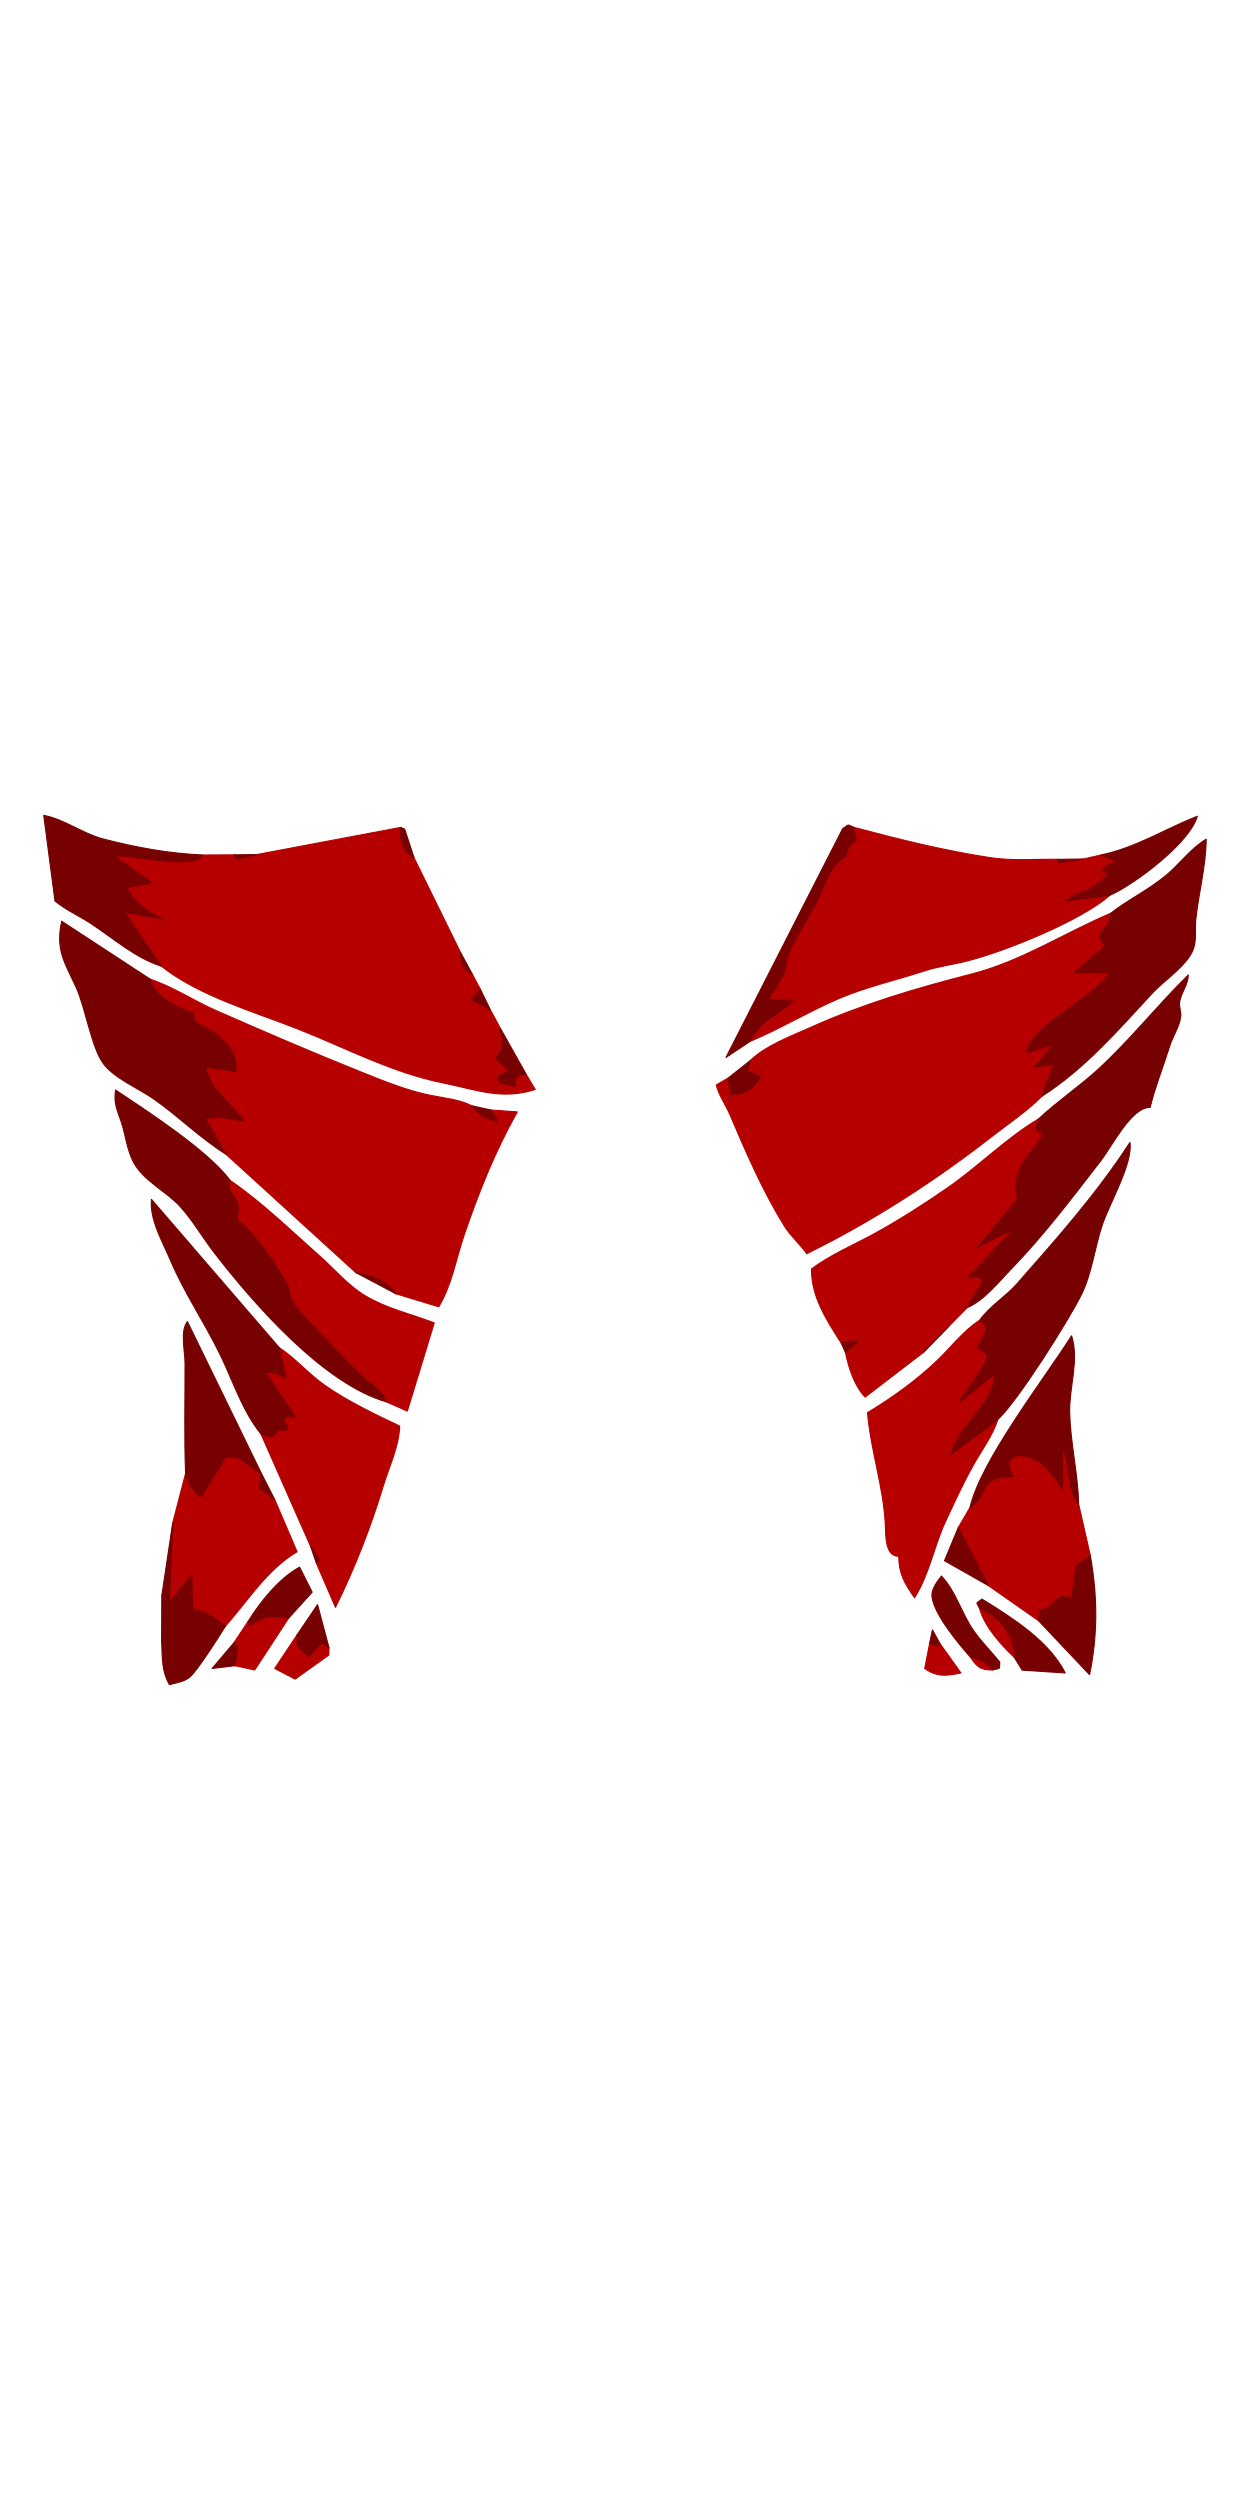
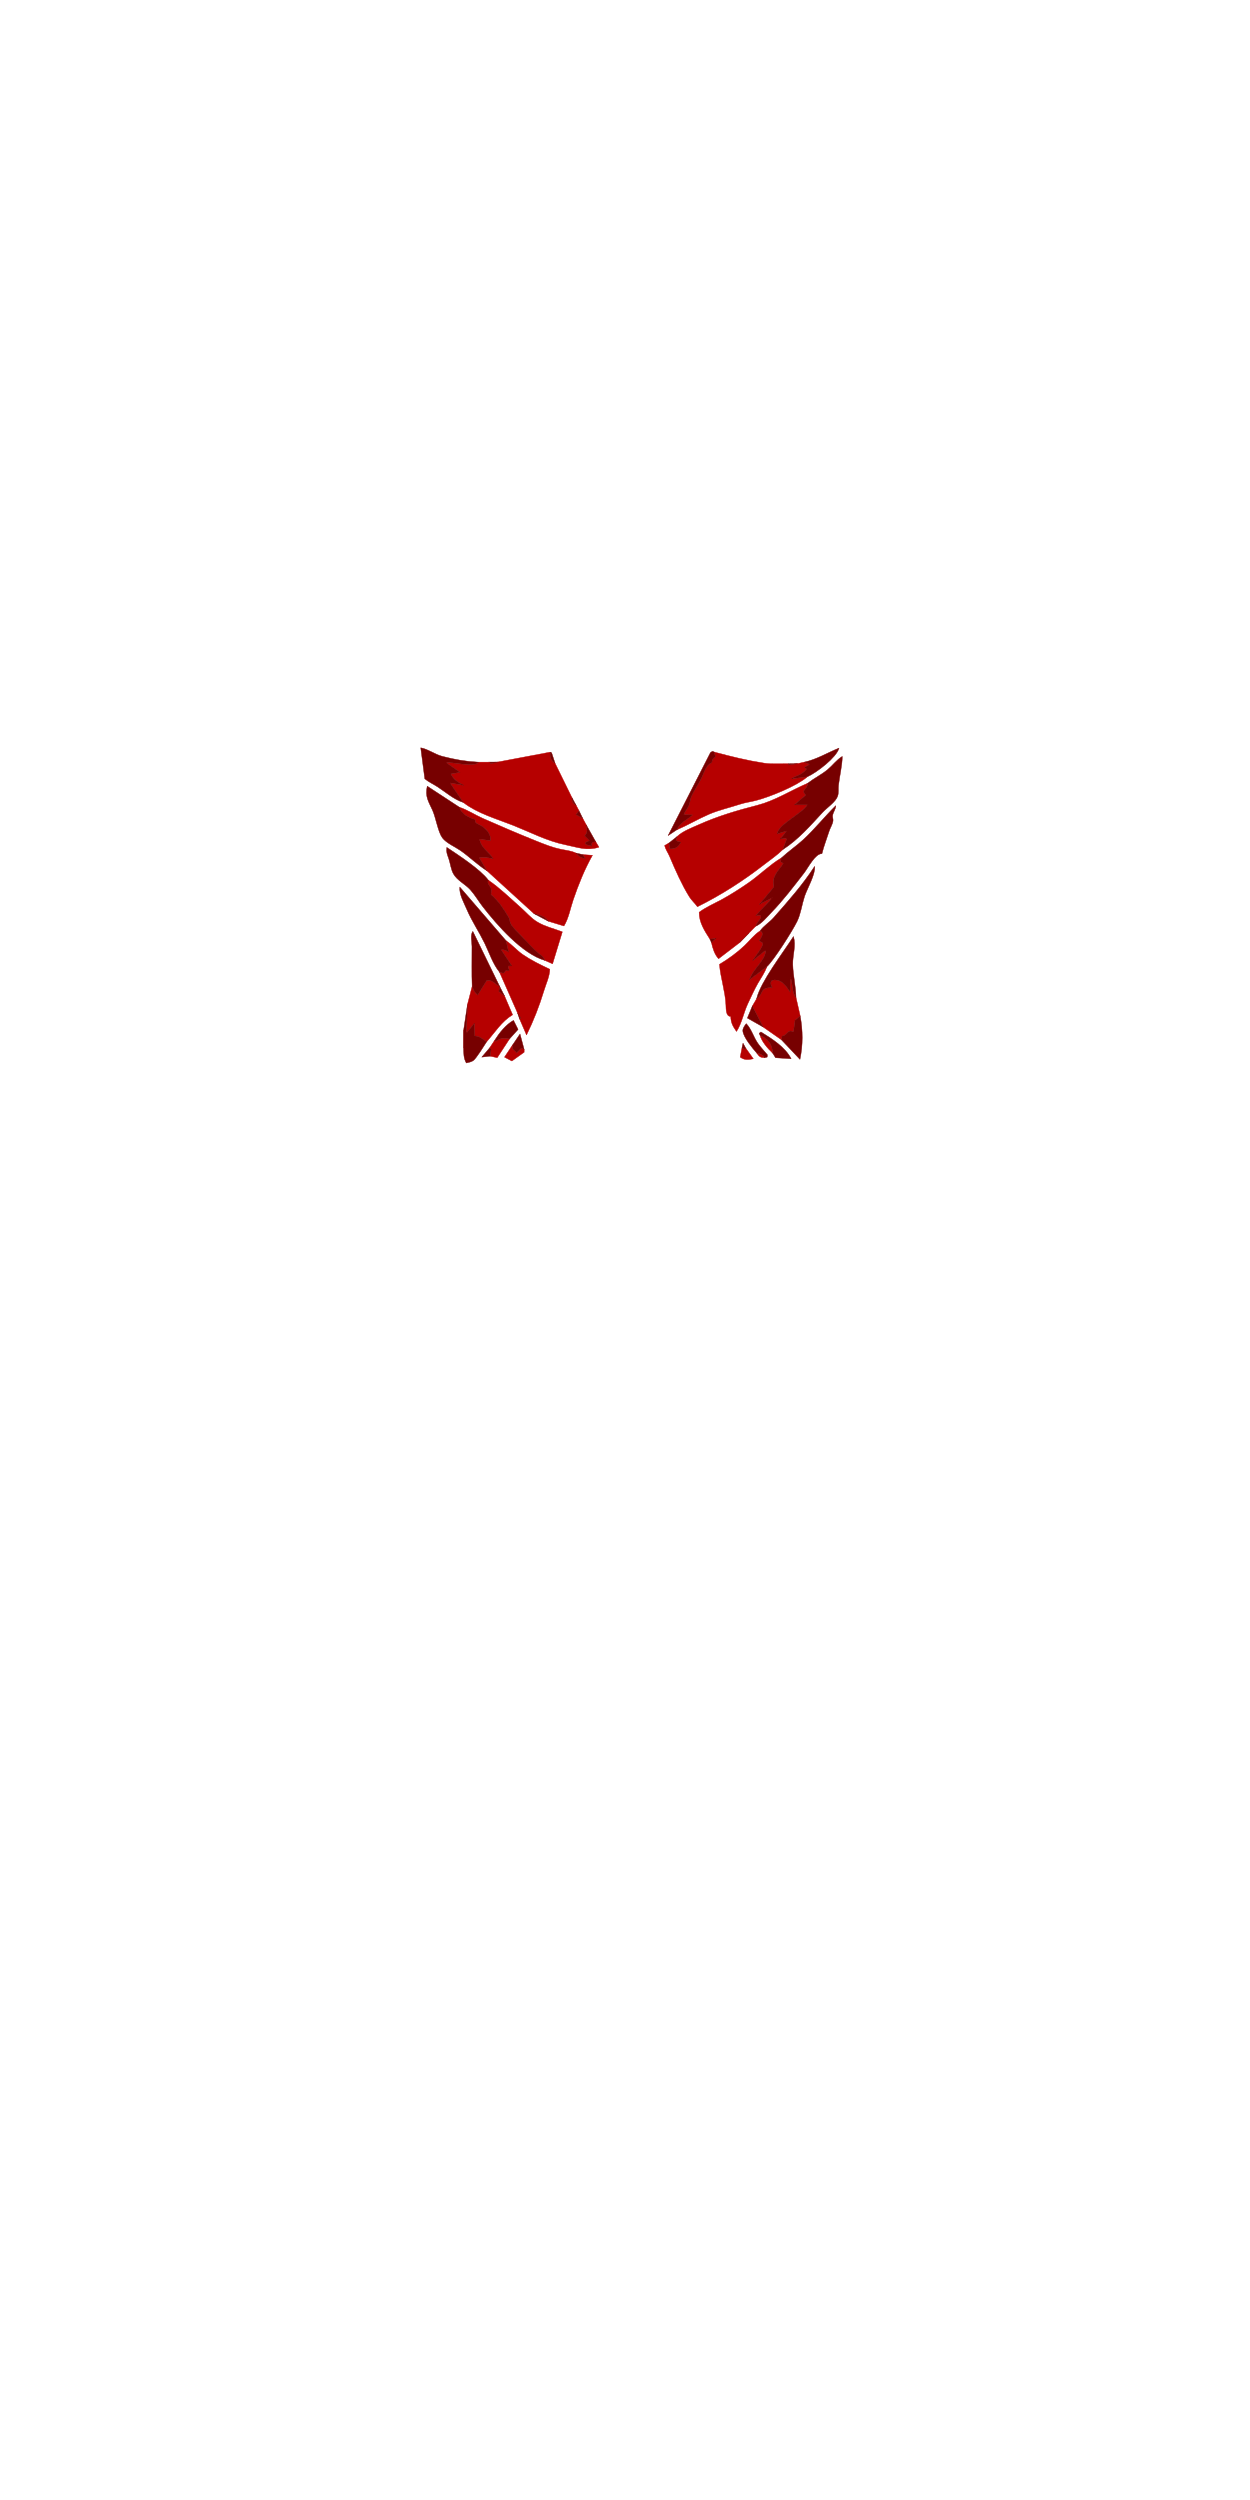
<svg xmlns="http://www.w3.org/2000/svg" viewBox="0 0 768 1536" width="768" height="1536">
-   <g transform="translate(-685.981,-766.017) scale(2.757683)">
-     <path d="M338 462.12C337.85 465.25 338.36 467.34 341.01 468.92C344.46 475.94 347.91 482.96 351.36 489.98C351.43 492.51 351.91 493.46 354 494.85C354.58 495.94 355.17 497.04 355.75 498.13C355.13 498.92 354.5 499.71 353.88 500.5C355.25 501.25 356.62 502 358 502.76C358.75 504.14 359.5 505.53 360.25 506.92C360.6 509.82 361.32 511.15 359.25 513.5C360.25 514.5 361.25 515.5 362.25 516.5C357.21 518.01 360.3 519.28 363.5 519.8C363.58 517.44 363.5 517.41 365.99 517.14C366.66 518.26 367.33 519.38 368 520.5C360.59 522.93 354.77 520.53 347.48 519.05C336.09 516.74 326.14 511.41 315.4 507.14C305.35 503.15 293.26 499.78 284.7 493.04C281.97 489.03 279.23 485.01 276.5 481C279.33 481.5 282.17 482 285 482.5C281.66 480.83 278.58 478.89 277 475.5C278.89 475.17 280.78 474.83 282.67 474.5C279.82 472.5 276.97 470.5 274.13 468.5C278.51 468.11 291.69 471.76 294 468.27C296.32 468.25 298.65 468.24 300.97 468.23C301.15 468.54 301.32 468.86 301.5 469.18C302.98 468.84 304.46 468.5 305.94 468.17C316.63 466.15 327.31 464.14 338 462.12ZM438.89 462.08C448.98 464.77 459.23 467.33 469.54 468.88C474.35 469.6 479.5 469.16 484.34 469.23C484.39 469.49 484.45 469.74 484.5 470C486.36 469.72 488.22 469.45 490.08 469.17C491.42 468.87 492.75 468.56 494.08 468.26C495.22 468.72 496.36 469.19 497.5 469.65C496.98 469.97 494.52 471.02 494.34 471.55C494.23 471.87 495.43 472.11 495.41 472.49C495.37 473.15 493.19 474.78 492.66 475.15C490.62 476.55 488.21 476.91 486.33 478.5C489.57 478.08 492.8 477.66 496.03 477.24C489.7 482.86 472.78 489.69 464.43 491.83C461.15 492.68 457.8 493.07 454.57 494.14C448.36 496.17 441.72 497.66 435.72 500.22C428.96 503.11 422.58 506.99 415.84 509.81C417.98 505.07 421.99 504.1 425.5 500.67C423.71 500.61 421.92 500.56 420.13 500.5C420.92 498.42 422.44 496.82 423.31 494.8C423.98 493.27 423.91 491.58 424.56 490.01C426.31 485.75 429.25 481.86 431.2 477.65C432.9 473.99 433.66 470.42 437.33 468.5C437.56 466.6 437.89 466.16 439.5 465C439.3 464.03 439.1 463.05 438.89 462.08ZM496.16 481.28C496.08 485.44 491.82 484.95 495 488.5C492.69 490.5 490.39 492.5 488.08 494.5C490.72 494.5 493.36 494.5 496 494.5C492.31 500.24 478.04 506.53 477.5 512.33C479.47 511.72 481.44 511.11 483.42 510.5C482.03 512.17 480.64 513.83 479.25 515.5C480.67 515.33 482.08 515.17 483.5 515C482.64 517.33 481.78 519.66 480.93 521.98C477.54 525.38 473.44 528.11 469.64 531.07C456.74 541.1 443.19 549.83 428.5 557.09C427.01 554.99 424.9 553.17 423.55 551C418.78 543.34 414.91 534.43 411.39 526.14C410.38 523.78 408.97 522.01 408.34 519.5C409.23 518.98 410.12 518.47 411 517.95C411.17 519.16 411.33 520.36 411.5 521.57C415.03 521.56 416.56 520.66 418.25 517.5C417.25 517.17 416.25 516.83 415.25 516.5C415.49 515.67 415.73 514.83 415.98 514C419.45 510.68 424.82 508.71 429.24 506.73C440.99 501.45 452.87 497.96 465.31 494.76C476.31 491.93 485.87 485.65 496.16 481.28ZM282.24 495.95C287.19 497.57 291.84 500.69 296.66 502.82C307.56 507.63 318.62 512.38 329.69 516.81C334.47 518.72 339.53 520.78 344.59 521.8C347.75 522.45 350.96 522.69 353.89 524.14C355.38 526.08 357.1 527.2 359.6 527.5C359.11 526.69 358.62 525.88 358.13 525.08C360.08 525.22 362.04 525.36 364 525.5C359.14 534.11 355.44 543.37 352.24 552.7C350.42 558.01 349.43 564.11 346.5 568.92C343.31 567.95 340.12 566.98 336.92 566.01C335.19 563.14 331.3 562.01 328.01 561.28C318.38 552.5 308.75 543.72 299.11 534.94C297.58 532.3 296.04 529.65 294.5 527C297.82 526.26 299.69 527.17 303 527.5C300.06 522.99 295.59 521.02 294.6 515.5C296.84 515.83 299.09 516.17 301.33 516.5C301.68 512.81 299.51 510.09 296.6 507.93C294.57 506.42 291.25 506 292 503.5C288 502.34 283.53 500.12 282.24 495.95ZM480.17 527.05C479.39 529.34 479.2 529.41 481.25 530.5C478.01 535.31 473.86 538.53 475.5 544.88C472.5 548.48 469.5 552.08 466.5 555.69C469.2 554.29 471.9 552.9 474.6 551.5C471.2 555.17 467.8 558.83 464.4 562.5C471.19 561.43 465.12 566.06 464.21 569.13C462.85 570.52 461.49 571.9 460.13 573.28C458.23 575.23 456.34 577.17 454.44 579.12C450.12 582.43 445.81 585.73 441.5 589.04C439.13 586.58 437.83 582.58 437.12 579.11C438.08 578.24 439.04 577.37 440 576.5C438.72 576.67 437.45 576.83 436.17 577C432.8 571.74 429.52 566.69 429.55 560.5C433.72 557.36 438.7 555.27 443.29 552.78C448.93 549.7 454.6 546.07 459.88 542.41C466.8 537.62 472.97 531.32 480.17 527.05ZM300.04 540.78C307.09 545.6 313.51 551.9 319.92 557.56C323.29 560.54 326.18 564.08 330.07 566.43C334.93 569.37 340.3 570.5 345.5 572.52C343.5 579.07 341.5 585.62 339.5 592.17C337.94 591.48 336.38 590.78 334.82 590.09C333.83 587.24 331.41 586.34 329.22 584.26C325.31 580.57 321.74 576.35 317.93 572.55C316.5 571.12 314.31 568.89 313.54 567.01C313.08 565.87 313.34 564.97 312.64 563.77C309.52 558.48 306.36 553.58 301.63 549.5C301.63 548.6 301.97 547.48 301.84 546.57C301.45 543.89 298.91 543.34 300.04 540.78ZM466.98 571.96C469.85 573.33 467.71 575.63 466.5 578C466.82 578.27 468.42 579.09 468.63 579.58C469.32 581.23 463.23 588.44 462.5 590.25C465.17 588.1 467.83 585.95 470.5 583.8C470.16 590.41 462.26 595.51 460.5 601.92C464.03 599.28 467.56 596.65 471.08 594.01C469.9 597.65 467.51 600.81 465.63 604.16C463.35 608.21 461.34 612.62 459.38 616.83C456.88 622.21 455.71 628.83 452.5 633.74C450.29 630.52 449.05 628.51 448.98 624.5C445.92 624.54 446.11 619.89 446 617.5C445.6 608.95 442.72 600.89 442.03 592.5C447.44 589.27 452.89 585.33 457.46 580.98C460.59 578.01 463.37 574.25 466.98 571.96ZM310.96 578.02C314.59 580.39 317.52 583.91 321.11 586.42C326.17 589.94 332.23 592.86 337.8 595.5C337.66 600.02 335.53 604.3 334.21 608.65C331.29 618.22 327.91 626.88 323.5 635.88C322.07 632.58 320.65 629.29 319.22 625.99C319.48 625.83 319.74 625.66 320 625.5C319.32 624.44 318.64 623.38 317.97 622.33C314.27 613.96 310.58 605.59 306.88 597.22C307.42 597.4 308.84 597.99 309.4 597.85C310.17 597.66 310.15 596.7 310.82 596.39C311.34 596.16 312.48 596.83 312.75 596.18C313.12 595.28 311.51 594.28 312.51 593.48C312.63 593.39 314.23 593.51 314.5 593.44C312.32 590.13 310.13 586.81 307.95 583.5C309.97 583.45 310.64 583.79 312.5 585C311.99 582.67 311.48 580.35 310.96 578.02ZM489.07 612.9C489.93 616.68 490.79 620.47 491.65 624.25C490.6 625.08 489.55 625.92 488.5 626.75C488.17 629.13 487.83 631.5 487.5 633.88C483.46 632.29 484.48 635.71 480.5 636.63C480.38 637.37 480.26 638.11 480.14 638.86C476.4 636.24 472.66 633.63 468.93 631.02C466.71 626.71 464.48 622.4 462.26 618.1C463.13 616.62 463.99 615.14 464.86 613.66C469.57 610.56 466.24 606.72 474.5 606.75C472.71 603.96 473.39 601.43 477.31 602.18C481.21 602.92 483.52 606.65 485.5 609.67C485.5 606.51 485.5 603.36 485.5 600.2C487.32 604.34 486.28 609.48 489.07 612.9ZM307 606.07C306.84 607.11 306.67 608.16 306.5 609.2C307.65 610.09 308.81 610.99 309.96 611.88C311.62 615.75 313.28 619.63 314.94 623.5C308.24 627.47 304 634.42 298.99 640.06C296.23 638.23 294.89 636.61 291.67 636.5C291.61 633.89 291.56 631.28 291.5 628.67C289.83 630.71 288.17 632.76 286.5 634.8C286.74 628.9 286.98 623 287.23 617.1C288.18 613.41 289.14 609.73 290.1 606.04C291.08 608.34 291.36 609.72 293.5 611.33C295.33 608.39 297.17 605.44 299 602.5C302.97 601.8 303.64 604.55 307 606.07ZM284.85 632.98C284.83 636.6 284.81 640.22 284.79 643.84C284.81 640.22 284.83 636.6 284.85 632.98ZM466.98 636.08C471.9 638.28 474.49 641.61 474.74 647.04C471.76 644.25 468.02 640.04 466.98 636.08ZM313.04 638.31C310.53 642.15 308.01 646 305.5 649.84C304.05 649.52 302.6 649.2 301.14 648.89C301.35 647.42 301.55 645.96 301.75 644.5C301.45 644.28 301.15 644.05 300.84 643.83C301.9 642.24 302.95 640.65 304 639.07C304.17 639.34 304.33 639.61 304.5 639.88C307.82 637.64 309.25 637.64 313.04 638.31ZM314.94 642.03C314.96 642.85 314.98 643.68 315 644.5C315.83 645.27 316.67 646.03 317.5 646.8C318.5 645.82 319.5 644.83 320.5 643.85C321.02 644.2 321.53 644.55 322.05 644.9C322.04 645.43 322.03 645.97 322.03 646.5C319.52 648.29 317.01 650.09 314.5 651.88C312.99 651.09 311.47 650.29 309.96 649.5C311.62 647.01 313.28 644.52 314.94 642.03ZM455.88 643.86C456.42 644.1 456.96 644.34 457.5 644.58C457.73 644.38 457.96 644.18 458.18 643.97C459.74 646.15 461.29 648.32 462.84 650.5C459.65 651.17 457.48 651.46 454.78 649.5C455.15 647.62 455.51 645.74 455.88 643.86ZM465 647.03C467.26 647.43 468.45 647.96 469.89 649.84C467.25 649.85 466.45 649.21 465 647.03Z" fill="#b60000" fill-rule="evenodd" stroke="#b60000" stroke-width="0.25" stroke-linejoin="round" />
-     <path d="M294 468.27C291.69 471.76 278.51 468.11 274.13 468.5C276.97 470.5 279.82 472.5 282.67 474.5C280.78 474.83 278.89 475.17 277 475.5C278.58 478.89 281.66 480.83 285 482.5C282.17 482 279.33 481.5 276.5 481C279.23 485.01 281.97 489.03 284.7 493.04C278.73 491.1 274.14 486.9 268.98 483.52C266.32 481.78 263.45 480.53 261 478.5C260.17 472.15 259.33 465.79 258.5 459.44C263.01 460.26 267.15 463.5 271.76 464.7C279.2 466.62 286.28 467.93 294 468.27ZM496.03 477.24C492.8 477.66 489.57 478.08 486.33 478.5C488.21 476.91 490.62 476.55 492.66 475.15C493.19 474.78 495.37 473.15 495.41 472.49C495.43 472.11 494.23 471.87 494.34 471.55C494.52 471.02 496.98 469.97 497.5 469.65C496.36 469.19 495.22 468.72 494.08 468.26C501.84 466.62 508.28 462.5 515.5 459.63C513.96 465.39 501.67 474.76 496.03 477.24ZM438.89 462.08C439.1 463.05 439.3 464.03 439.5 465C437.89 466.16 437.56 466.6 437.33 468.5C433.66 470.42 432.9 473.99 431.2 477.65C429.25 481.86 426.31 485.75 424.56 490.01C423.91 491.58 423.98 493.27 423.31 494.8C422.44 496.82 420.92 498.42 420.13 500.5C421.92 500.56 423.71 500.61 425.5 500.67C421.99 504.1 417.98 505.07 415.84 509.81C414.06 511 412.28 512.18 410.5 513.37C419.17 496.38 427.83 479.39 436.5 462.4C437.93 461.57 437.33 461.27 438.89 462.08ZM338 462.12C338.3 462.25 338.61 462.37 338.91 462.5C339.61 464.64 340.31 466.78 341.01 468.92C338.36 467.34 337.85 465.25 338 462.12ZM480.93 521.98C481.78 519.66 482.64 517.33 483.5 515C482.08 515.17 480.67 515.33 479.25 515.5C480.64 513.83 482.03 512.17 483.42 510.5C481.44 511.11 479.47 511.72 477.5 512.33C478.04 506.53 492.31 500.24 496 494.5C493.36 494.5 490.72 494.5 488.08 494.5C490.39 492.5 492.69 490.5 495 488.5C491.82 484.95 496.08 485.44 496.16 481.28C500.08 478.23 504.55 476.09 508.4 472.93C511.6 470.31 513.97 466.85 517.5 464.74C517.42 470.64 515.84 476.6 515.18 482.51C514.94 484.7 515.38 487.09 514.64 489.19C513.38 492.79 508.08 496.24 505.51 499.02C497.96 507.18 490.4 515.95 480.93 521.98ZM300.97 468.23C302.63 468.21 304.28 468.19 305.94 468.17C304.46 468.5 302.98 468.84 301.5 469.18C301.32 468.86 301.15 468.54 300.97 468.23ZM484.34 469.23C486.26 469.21 488.17 469.19 490.08 469.17C488.22 469.45 486.36 469.72 484.5 470C484.45 469.74 484.39 469.49 484.34 469.23ZM282.24 495.95C283.53 500.12 288 502.34 292 503.5C291.25 506 294.57 506.42 296.6 507.93C299.51 510.09 301.68 512.81 301.33 516.5C299.09 516.17 296.84 515.83 294.6 515.5C295.59 521.02 300.06 522.99 303 527.5C299.69 527.17 297.82 526.26 294.5 527C296.04 529.65 297.58 532.3 299.11 534.94C293.37 531.37 288.49 526.43 282.92 522.56C279.63 520.27 274.17 517.98 271.78 514.74C269.13 511.16 267.78 502.26 265.72 497.75C263.22 492.29 261.07 489.44 262.5 483.03C269.08 487.33 275.66 491.64 282.24 495.95ZM351.36 489.98C352.24 491.6 353.12 493.22 354 494.85C351.91 493.46 351.43 492.51 351.36 489.98ZM464.21 569.13C465.12 566.06 471.19 561.43 464.4 562.5C467.8 558.83 471.2 555.17 474.6 551.5C471.9 552.9 469.2 554.29 466.5 555.69C469.5 552.08 472.5 548.48 475.5 544.88C473.86 538.53 478.01 535.31 481.25 530.5C479.2 529.41 479.39 529.34 480.17 527.05C484.37 523.09 489.22 519.87 493.46 515.97C500.62 509.38 506.59 501.79 513.5 495C513.44 497.26 511.96 498.74 511.57 501C511.38 502.1 511.97 503.17 511.81 504.34C511.53 506.5 510.01 508.71 509.37 510.8C507.96 515.35 506.11 519.89 505 524.5C500.86 524.37 496.49 533.18 493.98 536.42C487.58 544.67 481.31 553.01 474.02 560.52C471.13 563.5 468 567.53 464.21 569.13ZM355.75 498.13C356.5 499.67 357.25 501.21 358 502.76C356.62 502 355.25 501.25 353.88 500.5C354.5 499.71 355.13 498.92 355.75 498.13ZM360.25 506.92C362.17 510.32 364.08 513.73 365.99 517.14C363.5 517.41 363.58 517.44 363.5 519.8C360.3 519.28 357.21 518.01 362.25 516.5C361.25 515.5 360.25 514.5 359.25 513.5C361.32 511.15 360.6 509.82 360.25 506.92ZM415.98 514C415.73 514.83 415.49 515.67 415.25 516.5C416.25 516.83 417.25 517.17 418.25 517.5C416.56 520.66 415.03 521.56 411.5 521.57C411.33 520.36 411.17 519.16 411 517.95C412.66 516.63 414.32 515.32 415.98 514ZM300.04 540.78C298.91 543.34 301.45 543.89 301.84 546.57C301.97 547.48 301.63 548.6 301.63 549.5C306.36 553.58 309.52 558.48 312.64 563.77C313.34 564.97 313.08 565.87 313.54 567.01C314.31 568.89 316.5 571.12 317.93 572.55C321.74 576.35 325.31 580.57 329.22 584.26C331.41 586.34 333.83 587.24 334.82 590.09C320.82 586.1 305.3 568.24 296.54 556.94C293.94 553.59 291.76 549.74 288.91 546.6C285.86 543.24 280.85 540.93 278.59 536.88C277.06 534.15 276.75 530.65 275.76 527.71C274.8 524.88 274.08 523.63 274.5 520.63C281.62 525.38 295.14 534.15 300.04 540.78ZM353.89 524.14C355.3 524.45 356.71 524.76 358.13 525.08C358.62 525.88 359.11 526.69 359.6 527.5C357.1 527.2 355.38 526.08 353.89 524.14ZM471.08 594.01C467.56 596.65 464.03 599.28 460.5 601.92C462.26 595.51 470.16 590.41 470.5 583.8C467.83 585.95 465.17 588.1 462.5 590.25C463.23 588.44 469.32 581.23 468.63 579.58C468.42 579.09 466.82 578.27 466.5 578C467.71 575.63 469.85 573.33 466.98 571.96C469.22 568.8 472.73 566.74 475.32 563.81C484.19 553.75 493.2 543.61 500.5 532.31C501.19 536.94 495.94 545.89 494.31 550.76C492.64 555.77 492.03 561.47 489.68 566.21C486.8 572.03 475.47 589.97 471.08 594.01ZM310.96 578.02C311.48 580.35 311.99 582.67 312.5 585C310.64 583.79 309.97 583.45 307.95 583.5C310.13 586.81 312.32 590.13 314.5 593.44C314.23 593.51 312.63 593.39 312.51 593.48C311.51 594.28 313.12 595.28 312.75 596.18C312.48 596.83 311.34 596.16 310.82 596.39C310.15 596.7 310.17 597.66 309.4 597.85C308.84 597.99 307.42 597.4 306.88 597.22C302.9 592.41 300.58 585.32 297.84 579.65C294.39 572.52 289.88 565.97 286.8 558.71C285.01 554.51 282.05 549.46 282.5 545C291.99 556.01 301.48 567.02 310.96 578.02ZM328.01 561.28C331.3 562.01 335.19 563.14 336.92 566.01C333.95 564.43 330.98 562.86 328.01 561.28ZM307 606.07C303.64 604.55 302.97 601.8 299 602.5C297.17 605.44 295.33 608.39 293.5 611.33C291.36 609.72 291.08 608.34 290.1 606.04C289.79 597.89 290 589.66 289.98 581.5C289.97 578.65 288.85 574.45 290.5 572.22C296 583.5 301.5 594.79 307 606.07ZM460.13 573.28C458.23 575.23 456.34 577.17 454.44 579.12C456.34 577.17 458.23 575.23 460.13 573.28ZM489.07 612.9C486.28 609.48 487.32 604.34 485.5 600.2C485.5 603.36 485.5 606.51 485.5 609.67C483.52 606.65 481.21 602.92 477.31 602.18C473.39 601.43 472.71 603.96 474.5 606.75C466.24 606.72 469.57 610.56 464.86 613.66C467.26 603.2 481.32 585.14 487.5 575.39C489.22 580.85 486.94 586.82 487.07 592.5C487.23 599.3 488.92 606.07 489.07 612.9ZM437.12 579.11C436.81 578.41 436.49 577.7 436.17 577C437.45 576.83 438.72 576.67 440 576.5C439.04 577.37 438.08 578.24 437.12 579.11ZM307 606.07C307.99 608.01 308.98 609.94 309.96 611.88C308.81 610.99 307.65 610.09 306.5 609.2C306.67 608.16 306.84 607.11 307 606.07ZM287.23 617.1C286.98 623 286.74 628.9 286.5 634.8C288.17 632.76 289.83 630.71 291.5 628.67C291.56 631.28 291.61 633.89 291.67 636.5C294.89 636.61 296.23 638.23 298.99 640.06C297.63 642.27 292.62 650.17 290.98 651.47C289.72 652.47 287.98 652.71 286.5 653.1C284.79 650.12 284.93 647.23 284.79 643.84C284.81 640.22 284.83 636.6 284.85 632.98C285.64 627.69 286.43 622.39 287.23 617.1ZM462.26 618.1C464.48 622.4 466.71 626.71 468.93 631.02C465.68 629.18 462.43 627.34 459.18 625.5C460.21 623.03 461.23 620.56 462.26 618.1ZM317.97 622.33C318.64 623.38 319.32 624.44 320 625.5C319.74 625.66 319.48 625.83 319.22 625.99C318.8 624.77 318.38 623.55 317.97 622.33ZM491.65 624.25C493.27 633.22 493.37 641.92 491.5 650.88C487.71 646.87 483.93 642.86 480.14 638.86C480.26 638.11 480.38 637.37 480.5 636.63C484.48 635.71 483.46 632.29 487.5 633.88C487.83 631.5 488.17 629.13 488.5 626.75C489.55 625.92 490.6 625.08 491.65 624.25ZM313.04 638.31C309.25 637.64 307.82 637.64 304.5 639.88C304.33 639.61 304.17 639.34 304 639.07C306.79 634.6 310.86 629.48 315.5 626.93C316.43 628.79 317.37 630.64 318.3 632.5C316.55 634.44 314.79 636.37 313.04 638.31ZM469.89 649.84C468.45 647.96 467.26 647.43 465 647.03C462.42 644.12 456.79 637.4 456.4 633.47C456.23 631.79 457.59 630.1 458.5 628.92C461.71 632.31 462.93 637.08 465.56 640.92C467.25 643.39 469.59 645.75 471.5 648.08C471.32 649.93 471.85 649.3 469.89 649.84ZM474.74 647.04C474.49 641.61 471.9 638.28 466.98 636.08C466.07 634.33 466.26 635.25 467.5 634.03C474.18 638.15 482.44 643.32 486.08 650.5C482.88 650.29 479.69 650.09 476.5 649.88C475.91 648.94 475.33 647.99 474.74 647.04ZM322.05 644.9C321.53 644.55 321.02 644.2 320.5 643.85C319.5 644.83 318.5 645.82 317.5 646.8C316.67 646.03 315.83 645.27 315 644.5C314.98 643.68 314.96 642.85 314.94 642.03C316.46 639.78 317.98 637.53 319.5 635.28C320.35 638.48 321.2 641.69 322.05 644.9ZM458.18 643.97C457.96 644.18 457.73 644.38 457.5 644.58C456.96 644.34 456.42 644.1 455.88 643.86C456.08 642.88 456.29 641.9 456.5 640.92C457.06 641.94 457.62 642.95 458.18 643.97ZM300.84 643.83C301.15 644.05 301.45 644.28 301.75 644.5C301.55 645.96 301.35 647.42 301.14 648.89C299.43 649.09 297.72 649.3 296.01 649.5C297.62 647.61 299.23 645.72 300.84 643.83Z" fill="#770000" fill-rule="evenodd" stroke="#770000" stroke-width="0.25" stroke-linejoin="round" />
-   </g>
+   <path d="M338 462.12C337.85 465.25 338.36 467.34 341.01 468.92C344.46 475.94 347.91 482.96 351.36 489.98C351.43 492.51 351.91 493.46 354 494.85C354.58 495.94 355.17 497.04 355.75 498.13C355.13 498.92 354.5 499.71 353.88 500.5C355.25 501.25 356.62 502 358 502.76C358.75 504.14 359.5 505.53 360.25 506.92C360.6 509.82 361.32 511.15 359.25 513.5C360.25 514.5 361.25 515.5 362.25 516.5C357.21 518.01 360.3 519.28 363.5 519.8C363.58 517.44 363.5 517.41 365.99 517.14C366.66 518.26 367.33 519.38 368 520.5C360.59 522.93 354.77 520.53 347.48 519.05C336.09 516.74 326.14 511.41 315.4 507.14C305.35 503.15 293.26 499.78 284.7 493.04C281.97 489.03 279.23 485.01 276.5 481C279.33 481.5 282.17 482 285 482.5C281.66 480.83 278.58 478.89 277 475.5C278.89 475.17 280.78 474.83 282.67 474.5C279.82 472.5 276.97 470.5 274.13 468.5C278.51 468.11 291.69 471.76 294 468.27C296.32 468.25 298.65 468.24 300.97 468.23C301.15 468.54 301.32 468.86 301.5 469.18C302.98 468.84 304.46 468.5 305.94 468.17C316.63 466.15 327.31 464.14 338 462.12ZM438.89 462.08C448.98 464.77 459.23 467.33 469.54 468.88C474.35 469.6 479.5 469.16 484.34 469.23C484.39 469.49 484.45 469.74 484.5 470C486.36 469.72 488.22 469.45 490.08 469.17C491.42 468.87 492.75 468.56 494.08 468.26C495.22 468.72 496.36 469.19 497.5 469.65C496.98 469.97 494.52 471.02 494.34 471.55C494.23 471.87 495.43 472.11 495.41 472.49C495.37 473.15 493.19 474.78 492.66 475.15C490.62 476.55 488.21 476.91 486.33 478.5C489.57 478.08 492.8 477.66 496.03 477.24C489.7 482.86 472.78 489.69 464.43 491.83C461.15 492.68 457.8 493.07 454.57 494.14C448.36 496.17 441.72 497.66 435.72 500.22C428.96 503.11 422.58 506.99 415.84 509.81C417.98 505.07 421.99 504.1 425.5 500.67C423.71 500.61 421.92 500.56 420.13 500.5C420.92 498.42 422.44 496.82 423.31 494.8C423.98 493.27 423.91 491.58 424.56 490.01C426.31 485.75 429.25 481.86 431.2 477.65C432.9 473.99 433.66 470.42 437.33 468.5C437.56 466.6 437.89 466.16 439.5 465C439.3 464.03 439.1 463.05 438.89 462.08ZM496.16 481.28C496.08 485.44 491.82 484.95 495 488.5C492.69 490.5 490.39 492.5 488.08 494.5C490.72 494.5 493.36 494.5 496 494.5C492.31 500.24 478.04 506.53 477.5 512.33C479.47 511.72 481.44 511.11 483.42 510.5C482.03 512.17 480.64 513.83 479.25 515.5C480.67 515.33 482.08 515.17 483.5 515C482.64 517.33 481.78 519.66 480.93 521.98C477.54 525.38 473.44 528.11 469.64 531.07C456.74 541.1 443.19 549.83 428.5 557.09C427.01 554.99 424.9 553.17 423.55 551C418.78 543.34 414.91 534.43 411.39 526.14C410.38 523.78 408.97 522.01 408.34 519.5C409.23 518.98 410.12 518.47 411 517.95C411.17 519.16 411.33 520.36 411.5 521.57C415.03 521.56 416.56 520.66 418.25 517.5C417.25 517.17 416.25 516.83 415.25 516.5C415.49 515.67 415.73 514.83 415.98 514C419.45 510.68 424.82 508.71 429.24 506.73C440.99 501.45 452.87 497.96 465.31 494.76C476.31 491.93 485.87 485.65 496.16 481.28ZM282.24 495.95C287.19 497.57 291.84 500.69 296.66 502.82C307.56 507.63 318.62 512.38 329.69 516.81C334.47 518.72 339.53 520.78 344.59 521.8C347.75 522.45 350.96 522.69 353.89 524.14C355.38 526.08 357.1 527.2 359.6 527.5C359.11 526.69 358.62 525.88 358.13 525.08C360.08 525.22 362.04 525.36 364 525.5C359.14 534.11 355.44 543.37 352.24 552.7C350.42 558.01 349.43 564.11 346.5 568.92C343.31 567.95 340.12 566.98 336.92 566.01C335.19 563.14 331.3 562.01 328.01 561.28C318.38 552.5 308.75 543.72 299.11 534.94C297.58 532.3 296.04 529.65 294.5 527C297.82 526.26 299.69 527.17 303 527.5C300.06 522.99 295.59 521.02 294.6 515.5C296.84 515.83 299.09 516.17 301.33 516.5C301.68 512.81 299.51 510.09 296.6 507.93C294.57 506.42 291.25 506 292 503.5C288 502.34 283.53 500.12 282.24 495.95ZM480.17 527.05C479.39 529.34 479.2 529.41 481.25 530.5C478.01 535.31 473.86 538.53 475.5 544.88C472.5 548.48 469.5 552.08 466.5 555.69C469.2 554.29 471.9 552.9 474.6 551.5C471.2 555.17 467.8 558.83 464.4 562.5C471.19 561.43 465.12 566.06 464.21 569.13C462.85 570.52 461.49 571.9 460.13 573.28C458.23 575.23 456.34 577.17 454.44 579.12C450.12 582.43 445.81 585.73 441.5 589.04C439.13 586.58 437.83 582.58 437.12 579.11C438.08 578.24 439.04 577.37 440 576.5C438.72 576.67 437.45 576.83 436.17 577C432.8 571.74 429.52 566.69 429.55 560.5C433.72 557.36 438.7 555.27 443.29 552.78C448.93 549.7 454.6 546.07 459.88 542.41C466.8 537.62 472.97 531.32 480.17 527.05ZM300.04 540.78C307.09 545.6 313.51 551.9 319.92 557.56C323.29 560.54 326.18 564.08 330.07 566.43C334.93 569.37 340.3 570.5 345.5 572.52C343.5 579.07 341.5 585.62 339.5 592.17C337.94 591.48 336.38 590.78 334.82 590.09C333.83 587.24 331.41 586.34 329.22 584.26C325.31 580.57 321.74 576.35 317.93 572.55C316.5 571.12 314.31 568.89 313.54 567.01C313.08 565.87 313.34 564.97 312.64 563.77C309.52 558.48 306.36 553.58 301.63 549.5C301.63 548.6 301.97 547.48 301.84 546.57C301.45 543.89 298.91 543.34 300.04 540.78ZM466.98 571.96C469.85 573.33 467.71 575.63 466.5 578C466.82 578.27 468.42 579.09 468.63 579.58C469.32 581.23 463.23 588.44 462.5 590.25C465.17 588.1 467.83 585.95 470.5 583.8C470.16 590.41 462.26 595.51 460.5 601.92C464.03 599.28 467.56 596.65 471.08 594.01C469.9 597.65 467.51 600.81 465.63 604.16C463.35 608.21 461.34 612.62 459.38 616.83C456.88 622.21 455.71 628.83 452.5 633.74C450.29 630.52 449.05 628.51 448.98 624.5C445.92 624.54 446.11 619.89 446 617.5C445.6 608.95 442.72 600.89 442.03 592.5C447.44 589.27 452.89 585.33 457.46 580.98C460.59 578.01 463.37 574.25 466.98 571.96ZM310.96 578.02C314.59 580.39 317.52 583.91 321.11 586.42C326.17 589.94 332.23 592.86 337.8 595.5C337.66 600.02 335.53 604.3 334.21 608.65C331.29 618.22 327.91 626.88 323.5 635.88C322.07 632.58 320.65 629.29 319.22 625.99C319.48 625.83 319.74 625.66 320 625.5C319.32 624.44 318.64 623.38 317.97 622.33C314.27 613.96 310.58 605.59 306.88 597.22C307.42 597.4 308.84 597.99 309.4 597.85C310.17 597.66 310.15 596.7 310.82 596.39C311.34 596.16 312.48 596.83 312.75 596.18C313.12 595.28 311.51 594.28 312.51 593.48C312.63 593.39 314.23 593.51 314.5 593.44C312.32 590.13 310.13 586.81 307.95 583.5C309.97 583.45 310.64 583.79 312.5 585C311.99 582.67 311.48 580.35 310.96 578.02ZM489.07 612.9C489.93 616.68 490.79 620.47 491.65 624.25C490.6 625.08 489.55 625.92 488.5 626.75C488.17 629.13 487.83 631.5 487.5 633.88C483.46 632.29 484.48 635.71 480.5 636.63C480.38 637.37 480.26 638.11 480.14 638.86C476.4 636.24 472.66 633.63 468.93 631.02C466.71 626.71 464.48 622.4 462.26 618.1C463.13 616.62 463.99 615.14 464.86 613.66C469.57 610.56 466.24 606.72 474.5 606.75C472.71 603.96 473.39 601.43 477.31 602.18C481.21 602.92 483.52 606.65 485.5 609.67C485.5 606.51 485.5 603.36 485.5 600.2C487.32 604.34 486.28 609.48 489.07 612.9ZM307 606.07C306.84 607.11 306.67 608.16 306.5 609.2C307.65 610.09 308.81 610.99 309.96 611.88C311.62 615.75 313.28 619.63 314.94 623.5C308.24 627.47 304 634.42 298.99 640.06C296.23 638.23 294.89 636.61 291.67 636.5C291.61 633.89 291.56 631.28 291.5 628.67C289.83 630.71 288.17 632.76 286.5 634.8C286.74 628.9 286.98 623 287.23 617.1C288.18 613.41 289.14 609.73 290.1 606.04C291.08 608.34 291.36 609.72 293.5 611.33C295.33 608.39 297.17 605.44 299 602.5C302.97 601.8 303.64 604.55 307 606.07ZM284.85 632.98C284.83 636.6 284.81 640.22 284.79 643.84C284.81 640.22 284.83 636.6 284.85 632.98ZM466.98 636.08C471.9 638.28 474.49 641.61 474.74 647.04C471.76 644.25 468.02 640.04 466.98 636.08ZM313.04 638.31C310.53 642.15 308.01 646 305.5 649.84C304.05 649.52 302.6 649.2 301.14 648.89C301.35 647.42 301.55 645.96 301.75 644.5C301.45 644.28 301.15 644.05 300.84 643.83C301.9 642.24 302.95 640.65 304 639.07C304.17 639.34 304.33 639.61 304.5 639.88C307.82 637.64 309.25 637.64 313.04 638.31ZM314.94 642.03C314.96 642.85 314.98 643.68 315 644.5C315.83 645.27 316.67 646.03 317.5 646.8C318.5 645.82 319.5 644.83 320.5 643.85C321.02 644.2 321.53 644.55 322.05 644.9C322.04 645.43 322.03 645.97 322.03 646.5C319.52 648.29 317.01 650.09 314.5 651.88C312.99 651.09 311.47 650.29 309.96 649.5C311.62 647.01 313.28 644.52 314.94 642.03ZM455.88 643.86C456.42 644.1 456.96 644.34 457.5 644.58C457.73 644.38 457.96 644.18 458.18 643.97C459.74 646.15 461.29 648.32 462.84 650.5C459.65 651.17 457.48 651.46 454.78 649.5C455.15 647.62 455.51 645.74 455.88 643.86ZM465 647.03C467.26 647.43 468.45 647.96 469.89 649.84C467.25 649.85 466.45 649.21 465 647.03Z" fill="#b60000" fill-rule="evenodd" stroke="#b60000" stroke-width="0.25" stroke-linejoin="round" />
+   <path d="M294 468.27C291.69 471.76 278.51 468.11 274.13 468.5C276.97 470.5 279.82 472.5 282.67 474.5C280.78 474.83 278.89 475.17 277 475.5C278.58 478.89 281.66 480.83 285 482.5C282.17 482 279.33 481.5 276.5 481C279.23 485.01 281.97 489.03 284.7 493.04C278.73 491.1 274.14 486.9 268.98 483.52C266.32 481.78 263.45 480.53 261 478.5C260.17 472.15 259.33 465.79 258.5 459.44C263.01 460.26 267.15 463.5 271.76 464.7C279.2 466.62 286.28 467.93 294 468.27ZM496.03 477.24C492.8 477.66 489.57 478.08 486.33 478.5C488.21 476.91 490.62 476.55 492.66 475.15C493.19 474.78 495.37 473.15 495.41 472.49C495.43 472.11 494.23 471.87 494.34 471.55C494.52 471.02 496.98 469.97 497.5 469.65C496.36 469.19 495.22 468.72 494.08 468.26C501.84 466.62 508.28 462.5 515.5 459.63C513.96 465.39 501.67 474.76 496.03 477.24ZM438.89 462.08C439.1 463.05 439.3 464.03 439.5 465C437.89 466.16 437.56 466.6 437.33 468.5C433.66 470.42 432.9 473.99 431.2 477.65C429.25 481.86 426.31 485.75 424.56 490.01C423.91 491.58 423.98 493.27 423.31 494.8C422.44 496.82 420.92 498.42 420.13 500.5C421.92 500.56 423.71 500.61 425.5 500.67C421.99 504.1 417.98 505.07 415.84 509.81C414.06 511 412.28 512.18 410.5 513.37C419.17 496.38 427.83 479.39 436.5 462.4C437.93 461.57 437.33 461.27 438.89 462.08ZM338 462.12C338.3 462.25 338.61 462.37 338.91 462.5C339.61 464.64 340.31 466.78 341.01 468.92C338.36 467.34 337.85 465.25 338 462.12ZM480.93 521.98C481.78 519.66 482.64 517.33 483.5 515C482.08 515.17 480.67 515.33 479.25 515.5C480.64 513.83 482.03 512.17 483.42 510.5C481.44 511.11 479.47 511.72 477.5 512.33C478.04 506.53 492.31 500.24 496 494.5C493.36 494.5 490.72 494.5 488.08 494.5C490.39 492.5 492.69 490.5 495 488.5C491.82 484.95 496.08 485.44 496.16 481.28C500.08 478.23 504.55 476.09 508.4 472.93C511.6 470.31 513.97 466.85 517.5 464.74C517.42 470.64 515.84 476.6 515.18 482.51C514.94 484.7 515.38 487.09 514.64 489.19C513.38 492.79 508.08 496.24 505.51 499.02C497.96 507.18 490.4 515.95 480.93 521.98ZM300.97 468.23C302.63 468.21 304.28 468.19 305.94 468.17C304.46 468.5 302.98 468.84 301.5 469.18C301.32 468.86 301.15 468.54 300.97 468.23ZM484.34 469.23C486.26 469.21 488.17 469.19 490.08 469.17C488.22 469.45 486.36 469.72 484.5 470C484.45 469.74 484.39 469.49 484.34 469.23ZM282.24 495.95C283.53 500.12 288 502.34 292 503.5C291.25 506 294.57 506.42 296.6 507.93C299.51 510.09 301.68 512.81 301.33 516.5C299.09 516.17 296.84 515.83 294.6 515.5C295.59 521.02 300.06 522.99 303 527.5C299.69 527.17 297.82 526.26 294.5 527C296.04 529.65 297.58 532.3 299.11 534.94C293.37 531.37 288.49 526.43 282.92 522.56C279.63 520.27 274.17 517.98 271.78 514.74C269.13 511.16 267.78 502.26 265.72 497.75C263.22 492.29 261.07 489.44 262.5 483.03C269.08 487.33 275.66 491.64 282.24 495.95ZM351.36 489.98C352.24 491.6 353.12 493.22 354 494.85C351.91 493.46 351.43 492.51 351.36 489.98ZM464.21 569.13C465.12 566.06 471.19 561.43 464.4 562.5C467.8 558.83 471.2 555.17 474.6 551.5C471.9 552.9 469.2 554.29 466.5 555.69C469.5 552.08 472.5 548.48 475.5 544.88C473.86 538.53 478.01 535.31 481.25 530.5C479.2 529.41 479.39 529.34 480.17 527.05C484.37 523.09 489.22 519.87 493.46 515.97C500.62 509.38 506.59 501.79 513.5 495C513.44 497.26 511.96 498.74 511.57 501C511.38 502.1 511.97 503.17 511.81 504.34C511.53 506.5 510.01 508.71 509.37 510.8C507.96 515.35 506.11 519.89 505 524.5C500.86 524.37 496.49 533.18 493.98 536.42C487.58 544.67 481.31 553.01 474.02 560.52C471.13 563.5 468 567.53 464.21 569.13ZM355.75 498.13C356.5 499.67 357.25 501.21 358 502.76C356.62 502 355.25 501.25 353.88 500.5C354.5 499.71 355.13 498.92 355.75 498.13ZM360.25 506.92C362.17 510.32 364.08 513.73 365.99 517.14C363.5 517.41 363.58 517.44 363.5 519.8C360.3 519.28 357.21 518.01 362.25 516.5C361.25 515.5 360.25 514.5 359.25 513.5C361.32 511.15 360.6 509.82 360.25 506.92ZM415.98 514C415.73 514.83 415.49 515.67 415.25 516.5C416.25 516.83 417.25 517.17 418.25 517.5C416.56 520.66 415.03 521.56 411.5 521.57C411.33 520.36 411.17 519.16 411 517.95C412.66 516.63 414.32 515.32 415.98 514ZM300.04 540.78C298.91 543.34 301.45 543.89 301.84 546.57C301.97 547.48 301.63 548.6 301.63 549.5C306.36 553.58 309.52 558.48 312.64 563.77C313.34 564.97 313.08 565.87 313.54 567.01C314.31 568.89 316.5 571.12 317.93 572.55C321.74 576.35 325.31 580.57 329.22 584.26C331.41 586.34 333.83 587.24 334.82 590.09C320.82 586.1 305.3 568.24 296.54 556.94C293.94 553.59 291.76 549.74 288.91 546.6C285.86 543.24 280.85 540.93 278.59 536.88C277.06 534.15 276.75 530.65 275.76 527.71C274.8 524.88 274.08 523.63 274.5 520.63C281.62 525.38 295.14 534.15 300.04 540.78ZM353.89 524.14C355.3 524.45 356.71 524.76 358.13 525.08C358.62 525.88 359.11 526.69 359.6 527.5C357.1 527.2 355.38 526.08 353.89 524.14ZM471.08 594.01C467.56 596.65 464.03 599.28 460.5 601.92C462.26 595.51 470.16 590.41 470.5 583.8C467.83 585.95 465.17 588.1 462.5 590.25C463.23 588.44 469.32 581.23 468.63 579.58C468.42 579.09 466.82 578.27 466.5 578C467.71 575.63 469.85 573.33 466.98 571.96C469.22 568.8 472.73 566.74 475.32 563.81C484.19 553.75 493.2 543.61 500.5 532.31C501.19 536.94 495.94 545.89 494.31 550.76C492.64 555.77 492.03 561.47 489.68 566.21C486.8 572.03 475.47 589.97 471.08 594.01ZM310.96 578.02C311.48 580.35 311.99 582.67 312.5 585C310.64 583.79 309.97 583.45 307.95 583.5C310.13 586.81 312.32 590.13 314.5 593.44C314.23 593.51 312.63 593.39 312.51 593.48C311.51 594.28 313.12 595.28 312.75 596.18C312.48 596.83 311.34 596.16 310.82 596.39C310.15 596.7 310.17 597.66 309.4 597.85C308.84 597.99 307.42 597.4 306.88 597.22C302.9 592.41 300.58 585.32 297.84 579.65C294.39 572.52 289.88 565.97 286.8 558.71C285.01 554.51 282.05 549.46 282.5 545C291.99 556.01 301.48 567.02 310.96 578.02ZM328.01 561.28C331.3 562.01 335.19 563.14 336.92 566.01C333.95 564.43 330.98 562.86 328.01 561.28ZM307 606.07C303.64 604.55 302.97 601.8 299 602.5C297.17 605.44 295.33 608.39 293.5 611.33C291.36 609.72 291.08 608.34 290.1 606.04C289.79 597.89 290 589.66 289.98 581.5C289.97 578.65 288.85 574.45 290.5 572.22C296 583.5 301.5 594.79 307 606.07ZM460.13 573.28C458.23 575.23 456.34 577.17 454.44 579.12C456.34 577.17 458.23 575.23 460.13 573.28ZM489.07 612.9C486.28 609.48 487.32 604.34 485.5 600.2C485.5 603.36 485.5 606.51 485.5 609.67C483.52 606.65 481.21 602.92 477.31 602.18C473.39 601.43 472.71 603.96 474.5 606.75C466.24 606.72 469.57 610.56 464.86 613.66C467.26 603.2 481.32 585.14 487.5 575.39C489.22 580.85 486.94 586.82 487.07 592.5C487.23 599.3 488.92 606.07 489.07 612.9ZM437.12 579.11C436.81 578.41 436.49 577.7 436.17 577C437.45 576.83 438.72 576.67 440 576.5C439.04 577.37 438.08 578.24 437.12 579.11ZM307 606.07C307.99 608.01 308.98 609.94 309.96 611.88C308.81 610.99 307.65 610.09 306.5 609.2C306.67 608.16 306.84 607.11 307 606.07ZM287.23 617.1C286.98 623 286.74 628.9 286.5 634.8C288.17 632.76 289.83 630.71 291.5 628.67C291.56 631.28 291.61 633.89 291.67 636.5C294.89 636.61 296.23 638.23 298.99 640.06C297.63 642.27 292.62 650.17 290.98 651.47C289.72 652.47 287.98 652.71 286.5 653.1C284.79 650.12 284.93 647.23 284.79 643.84C284.81 640.22 284.83 636.6 284.85 632.98C285.64 627.69 286.43 622.39 287.23 617.1ZM462.26 618.1C464.48 622.4 466.71 626.71 468.93 631.02C465.68 629.18 462.43 627.34 459.18 625.5C460.21 623.03 461.23 620.56 462.26 618.1ZM317.97 622.33C318.64 623.38 319.32 624.44 320 625.5C319.74 625.66 319.48 625.83 319.22 625.99C318.8 624.77 318.38 623.55 317.97 622.33ZM491.65 624.25C493.27 633.22 493.37 641.92 491.5 650.88C487.71 646.87 483.93 642.86 480.14 638.86C480.26 638.11 480.38 637.37 480.5 636.63C484.48 635.71 483.46 632.29 487.5 633.88C487.83 631.5 488.17 629.13 488.5 626.75C489.55 625.92 490.6 625.08 491.65 624.25ZM313.04 638.31C309.25 637.64 307.82 637.64 304.5 639.88C304.33 639.61 304.17 639.34 304 639.07C306.79 634.6 310.86 629.48 315.5 626.93C316.43 628.79 317.37 630.64 318.3 632.5C316.55 634.44 314.79 636.37 313.04 638.31ZM469.89 649.84C468.45 647.96 467.26 647.43 465 647.03C462.42 644.12 456.79 637.4 456.4 633.47C456.23 631.79 457.59 630.1 458.5 628.92C461.71 632.31 462.93 637.08 465.56 640.92C467.25 643.39 469.59 645.75 471.5 648.08C471.32 649.93 471.85 649.3 469.89 649.84ZM474.74 647.04C474.49 641.61 471.9 638.28 466.98 636.08C466.07 634.33 466.26 635.25 467.5 634.03C474.18 638.15 482.44 643.32 486.08 650.5C482.88 650.29 479.69 650.09 476.5 649.88C475.91 648.94 475.33 647.99 474.74 647.04ZM322.05 644.9C321.53 644.55 321.02 644.2 320.5 643.85C319.5 644.83 318.5 645.82 317.5 646.8C316.67 646.03 315.83 645.27 315 644.5C314.98 643.68 314.96 642.85 314.94 642.03C316.46 639.78 317.98 637.53 319.5 635.28C320.35 638.48 321.2 641.69 322.05 644.9ZM458.18 643.97C457.96 644.18 457.73 644.38 457.5 644.58C456.96 644.34 456.42 644.1 455.88 643.86C456.08 642.88 456.29 641.9 456.5 640.92C457.06 641.94 457.62 642.95 458.18 643.97ZM300.84 643.83C301.15 644.05 301.45 644.28 301.75 644.5C301.55 645.96 301.35 647.42 301.14 648.89C299.43 649.09 297.72 649.3 296.01 649.5C297.62 647.61 299.23 645.72 300.84 643.83Z" fill="#770000" fill-rule="evenodd" stroke="#770000" stroke-width="0.25" stroke-linejoin="round" />
</svg>
